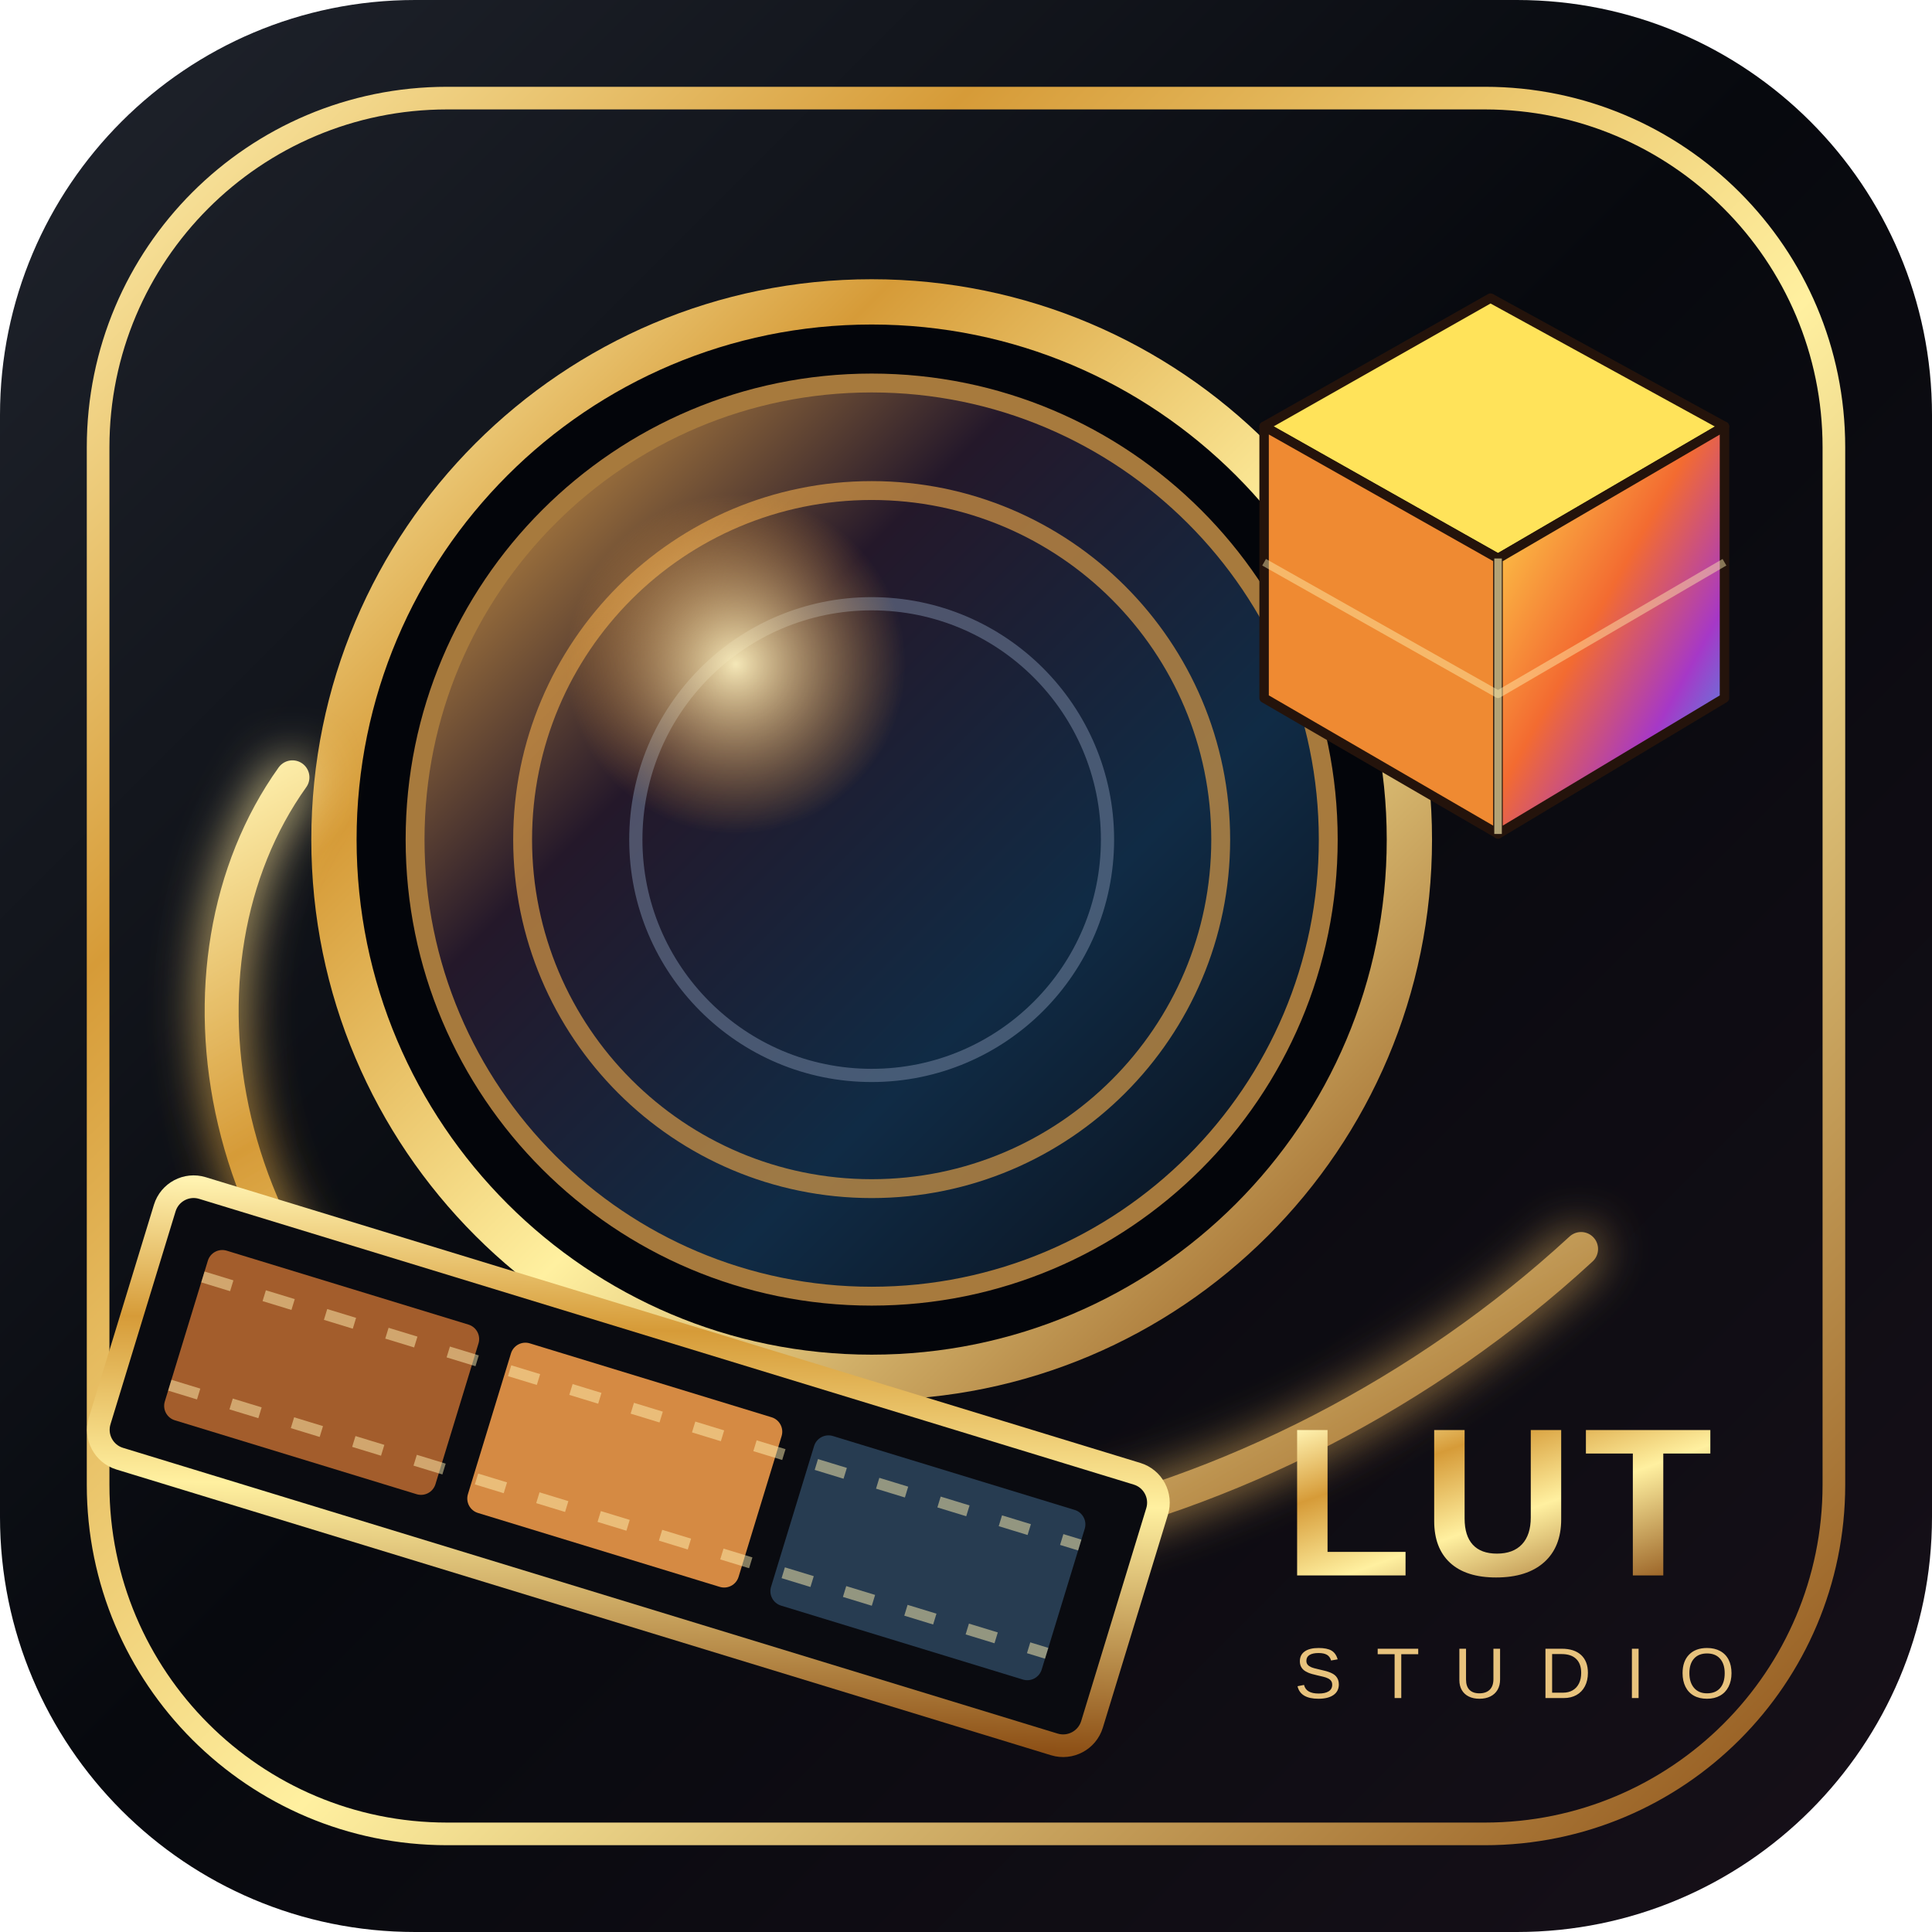
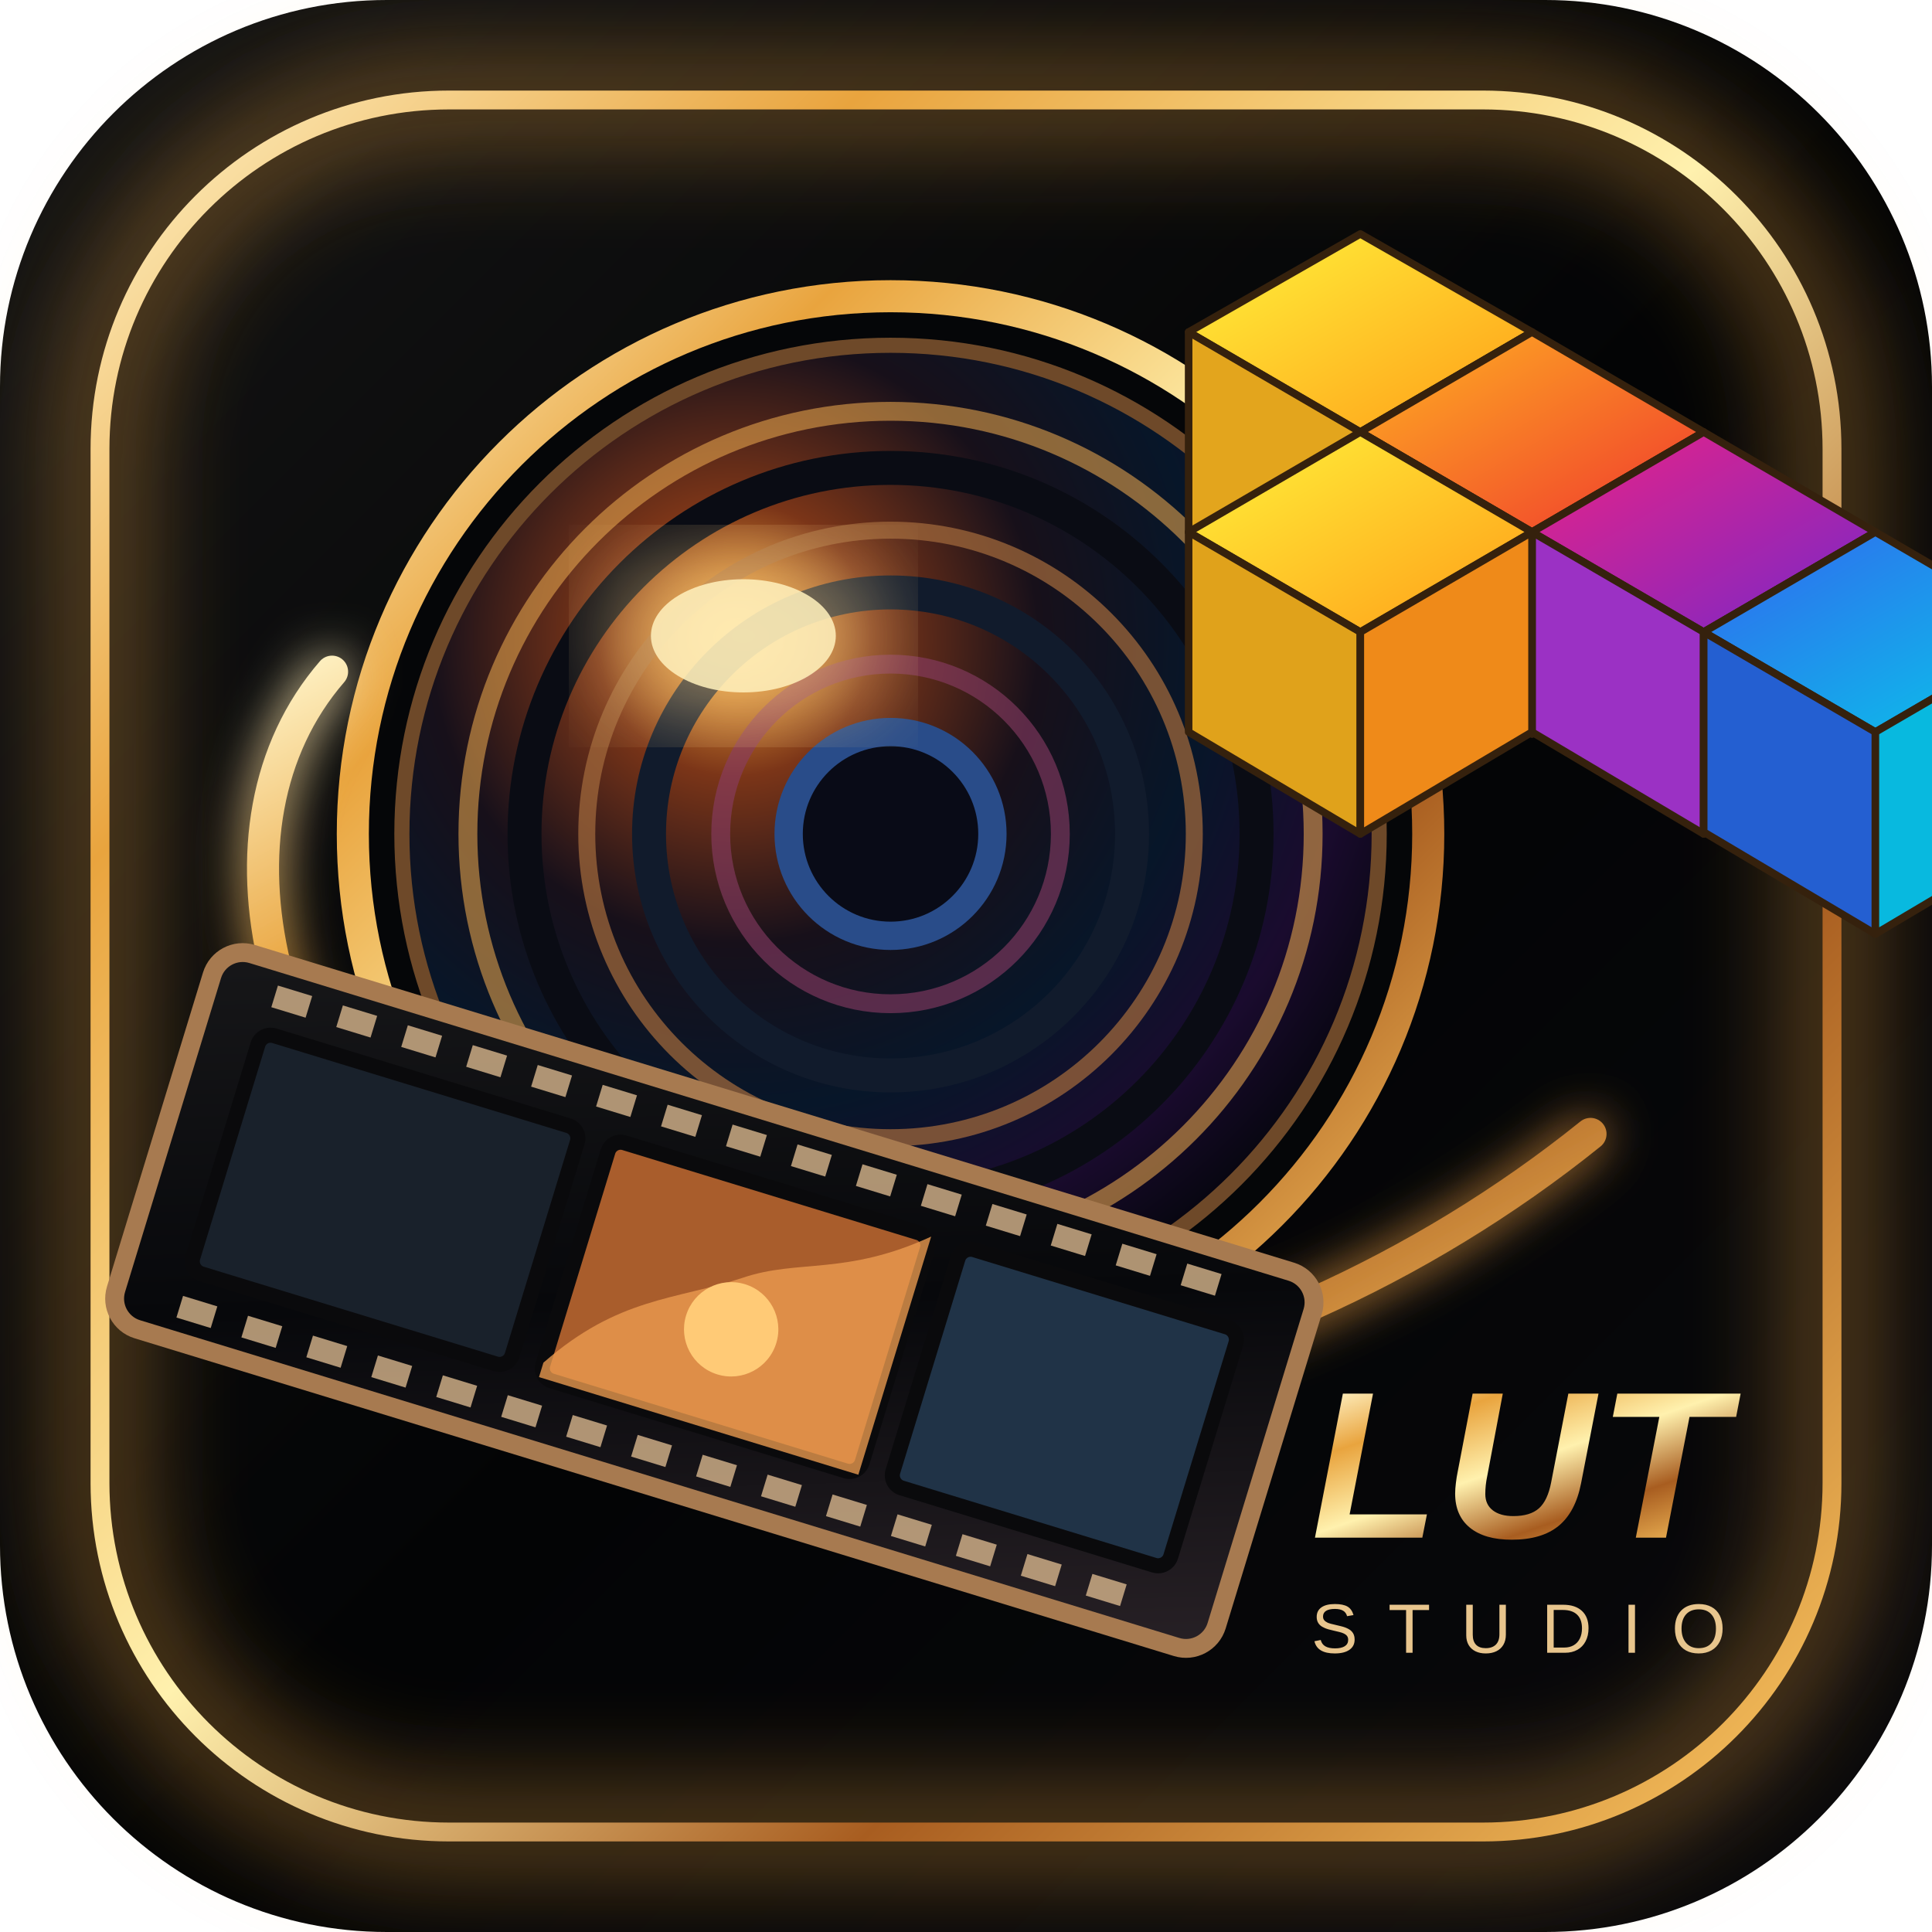
<svg xmlns="http://www.w3.org/2000/svg" width="1024" height="1024" viewBox="0 0 1024 1024">
  <defs>
    <linearGradient id="bg" x1="0" y1="0" x2="1" y2="1">
-       <stop stop-color="#20242d" />
-       <stop offset=".48" stop-color="#07090e" />
-       <stop offset="1" stop-color="#171019" />
+       <stop stop-color="#151515" />
+       <stop offset=".52" stop-color="#030405" />
+       <stop offset="1" stop-color="#09090c" />
    </linearGradient>
    <linearGradient id="gold" x1="0" y1="0" x2="1" y2="1">
-       <stop stop-color="#fff2b0" />
-       <stop offset=".25" stop-color="#d69b38" />
-       <stop offset=".55" stop-color="#fff0a0" />
-       <stop offset="1" stop-color="#8d5016" />
+       <stop stop-color="#fff4c8" />
+       <stop offset=".22" stop-color="#e9a43e" />
+       <stop offset=".48" stop-color="#fff1ae" />
+       <stop offset=".72" stop-color="#a85d20" />
+       <stop offset="1" stop-color="#ffca62" />
    </linearGradient>
-     <linearGradient id="lens" x1="0" y1="0" x2="1" y2="1">
-       <stop stop-color="#f7b34a" />
-       <stop offset=".34" stop-color="#24182a" />
-       <stop offset=".65" stop-color="#102b45" />
-       <stop offset="1" stop-color="#080b13" />
+     <linearGradient id="film" x1="0" y1="0" x2="1" y2="1">
+       <stop stop-color="#171719" />
+       <stop offset=".5" stop-color="#07080b" />
+       <stop offset="1" stop-color="#282126" />
    </linearGradient>
-     <linearGradient id="cube" x1="0" y1="0" x2="1" y2="1">
-       <stop stop-color="#ffe24e" />
-       <stop offset=".45" stop-color="#f36b31" />
-       <stop offset=".72" stop-color="#a638c7" />
-       <stop offset="1" stop-color="#23b9ef" />
+     <radialGradient id="lens" cx="34%" cy="30%" r="78%">
+       <stop stop-color="#ffb13e" />
+       <stop offset=".18" stop-color="#7b3518" />
+       <stop offset=".4" stop-color="#17101a" />
+       <stop offset=".62" stop-color="#071629" />
+       <stop offset=".82" stop-color="#1a0b2e" />
+       <stop offset="1" stop-color="#03050a" />
+     </radialGradient>
+     <linearGradient id="cubeA" x1="0" y1="0" x2="1" y2="1">
+       <stop stop-color="#fff43b" />
+       <stop offset="1" stop-color="#ff9b17" />
+     </linearGradient>
+     <linearGradient id="cubeB" x1="0" y1="0" x2="1" y2="1">
+       <stop stop-color="#ffb322" />
+       <stop offset="1" stop-color="#ef362d" />
+     </linearGradient>
+     <linearGradient id="cubeC" x1="0" y1="0" x2="1" y2="1">
+       <stop stop-color="#ec2384" />
+       <stop offset="1" stop-color="#7627c9" />
+     </linearGradient>
+     <linearGradient id="cubeD" x1="0" y1="0" x2="1" y2="1">
+       <stop stop-color="#3266ee" />
+       <stop offset="1" stop-color="#08c7e9" />
    </linearGradient>
    <filter id="glow">
      <feGaussianBlur stdDeviation="13" result="b" />
      <feMerge>
        <feMergeNode in="b" />
        <feMergeNode in="SourceGraphic" />
      </feMerge>
    </filter>
-     <radialGradient id="shine">
-       <stop stop-color="#fff2bf" stop-opacity=".95" />
-       <stop offset="1" stop-color="#f3a13c" stop-opacity="0" />
-     </radialGradient>
+     <filter id="soft">
+       <feGaussianBlur stdDeviation="28" />
+     </filter>
  </defs>
-   <rect width="1024" height="1024" rx="220" fill="url(#bg)" />
-   <rect x="52" y="52" width="920" height="920" rx="185" fill="none" stroke="url(#gold)" stroke-width="12" />
-   <circle cx="462" cy="445" r="285" fill="#03050a" stroke="url(#gold)" stroke-width="24" />
-   <circle cx="462" cy="445" r="242" fill="url(#lens)" stroke="#a77a3d" stroke-width="10" />
-   <circle cx="462" cy="445" r="185" fill="none" stroke="#d99a46" stroke-opacity=".7" stroke-width="10" />
-   <circle cx="462" cy="445" r="125" fill="none" stroke="#7d8da9" stroke-opacity=".5" stroke-width="7" />
-   <circle cx="390" cy="352" r="90" fill="url(#shine)" />
-   <path d="M155 412 C85 510 110 680 255 772 C420 875 672 815 838 662" fill="none" stroke="url(#gold)" stroke-width="18" stroke-linecap="round" filter="url(#glow)" />
-   <g transform="translate(670 150)" stroke="#24130b" stroke-width="5" stroke-linejoin="round">
-     <path d="M0 76 120 8 244 76 124 146Z" fill="#ffe35a" />
-     <path d="M0 76v144l124 72V146Z" fill="#ef8a32" />
-     <path d="M244 76v144l-120 72V146Z" fill="url(#cube)" />
-     <path d="M124 146v146" fill="none" stroke="#fff0b0" stroke-opacity=".65" stroke-width="4" />
-     <path d="M0 148 124 218 244 148" fill="none" stroke="#fff0b0" stroke-opacity=".45" stroke-width="4" />
+   <rect width="1024" height="1024" rx="205" fill="url(#bg)" />
+   <rect x="53" y="53" width="918" height="918" rx="185" fill="none" stroke="#f4a943" stroke-opacity=".6" stroke-width="28" filter="url(#soft)" />
+   <rect x="53" y="53" width="918" height="918" rx="185" fill="none" stroke="url(#gold)" stroke-width="10" />
+   <circle cx="472" cy="442" r="285" fill="#050608" stroke="url(#gold)" stroke-width="17" />
+   <circle cx="472" cy="442" r="259" fill="url(#lens)" stroke="#6e4929" stroke-width="8" />
+   <circle cx="472" cy="442" r="224" fill="none" stroke="#e7a54e" stroke-opacity=".58" stroke-width="10" />
+   <circle cx="472" cy="442" r="194" fill="none" stroke="#0a0c14" stroke-width="18" />
+   <circle cx="472" cy="442" r="161" fill="none" stroke="#a36a3c" stroke-opacity=".72" stroke-width="9" />
+   <circle cx="472" cy="442" r="128" fill="none" stroke="#111b2c" stroke-width="18" />
+   <circle cx="472" cy="442" r="90" fill="none" stroke="#8a3d66" stroke-opacity=".6" stroke-width="10" />
+   <circle cx="472" cy="442" r="54" fill="#090b17" stroke="#294c89" stroke-width="15" />
+   <ellipse cx="394" cy="337" rx="77" ry="49" fill="#ffd58b" opacity=".55" filter="url(#soft)" />
+   <ellipse cx="394" cy="337" rx="49" ry="30" fill="#fff0bc" opacity=".86" />
+   <path d="M176 356 C105 438 141 583 252 677 C398 799 663 746 843 601" fill="none" stroke="url(#gold)" stroke-width="17" stroke-linecap="round" filter="url(#glow)" />
+   <g stroke="#35210d" stroke-width="4" stroke-linejoin="round">
+     <g transform="translate(630 118)">
+       <path d="M0 58 91 6 182 58 91 111Z" fill="url(#cubeA)" />
+       <path d="M0 58v106l91 54V111Z" fill="#e3a51d" />
+       <path d="M182 58v106l-91 54V111Z" fill="#f48a18" />
+       <path d="M91 111 182 58 273 111 182 164Z" fill="url(#cubeB)" />
+       <path d="M91 111v106l91 54V164Z" fill="#ed6821" />
+       <path d="M273 111v106l-91 54V164Z" fill="#d92f52" />
+       <path d="M182 164 273 111 364 164 273 217Z" fill="url(#cubeC)" />
+       <path d="M182 164v106l91 54V217Z" fill="#9b31c4" />
+       <path d="M364 164v106l-91 54V217Z" fill="#6135c9" />
+       <path d="M273 217 364 164 455 217 364 270Z" fill="url(#cubeD)" />
+       <path d="M273 217v106l91 54V270Z" fill="#245fd1" />
+       <path d="M455 217v106l-91 54V270Z" fill="#08b9df" />
+       <path d="M0 164 91 111 182 164 91 217Z" fill="url(#cubeA)" />
+       <path d="M0 164v106l91 54V217Z" fill="#e0a21b" />
+       <path d="M182 164v106l-91 54V217Z" fill="#ef8a19" />
+     </g>
  </g>
-   <g transform="translate(92 625) rotate(17)">
-     <rect width="550" height="150" rx="16" fill="#0a0b10" stroke="url(#gold)" stroke-width="12" />
-     <rect x="30" y="28" width="150" height="94" rx="8" fill="#a35d2c" />
-     <rect x="198" y="28" width="150" height="94" rx="8" fill="#d58a43" />
-     <rect x="366" y="28" width="150" height="94" rx="8" fill="#273c51" />
-     <path d="M30 45h486M30 105h486" stroke="#fff0b0" stroke-opacity=".5" stroke-width="6" stroke-dasharray="16 18" />
+   <g transform="translate(75 584) rotate(17 300 100)">
+     <rect x="0" y="0" width="610" height="208" rx="17" fill="url(#film)" stroke="#a77a50" stroke-width="10" />
+     <rect x="34" y="38" width="177" height="132" rx="7" fill="#19212b" stroke="#0a0a0c" stroke-width="8" />
+     <rect x="228" y="38" width="177" height="132" rx="7" fill="#a95d2c" stroke="#0a0a0c" stroke-width="8" />
+     <rect x="422" y="38" width="154" height="132" rx="7" fill="#203347" stroke="#0a0a0c" stroke-width="8" />
+     <path d="M35 18h540M35 190h540" stroke="#d7b58c" stroke-width="12" stroke-dasharray="19 17" opacity=".8" />
+     <path d="M228 162c28-45 57-52 88-74 25-18 52-17 89-50v132H228Z" fill="#ed9c50" opacity=".78" />
+     <circle cx="318" cy="116" r="25" fill="#ffca76" />
  </g>
-   <text x="680" y="835" fill="url(#gold)" font-family="Arial,Helvetica,sans-serif" font-size="112" font-weight="800" letter-spacing="5">LUT</text>
-   <text x="686" y="900" fill="#e8c37d" font-family="Arial,Helvetica,sans-serif" font-size="38" letter-spacing="18">STUDIO</text>
+   <path d="M585 814h82" stroke="url(#gold)" stroke-width="6" />
+   <text x="695" y="815" fill="url(#gold)" font-family="Arial,Helvetica,sans-serif" font-size="111" font-style="italic" font-weight="800" letter-spacing="2">LUT</text>
+   <text x="695" y="876" fill="#e8c58d" font-family="Arial,Helvetica,sans-serif" font-size="37" letter-spacing="16">STUDIO</text>
</svg>
